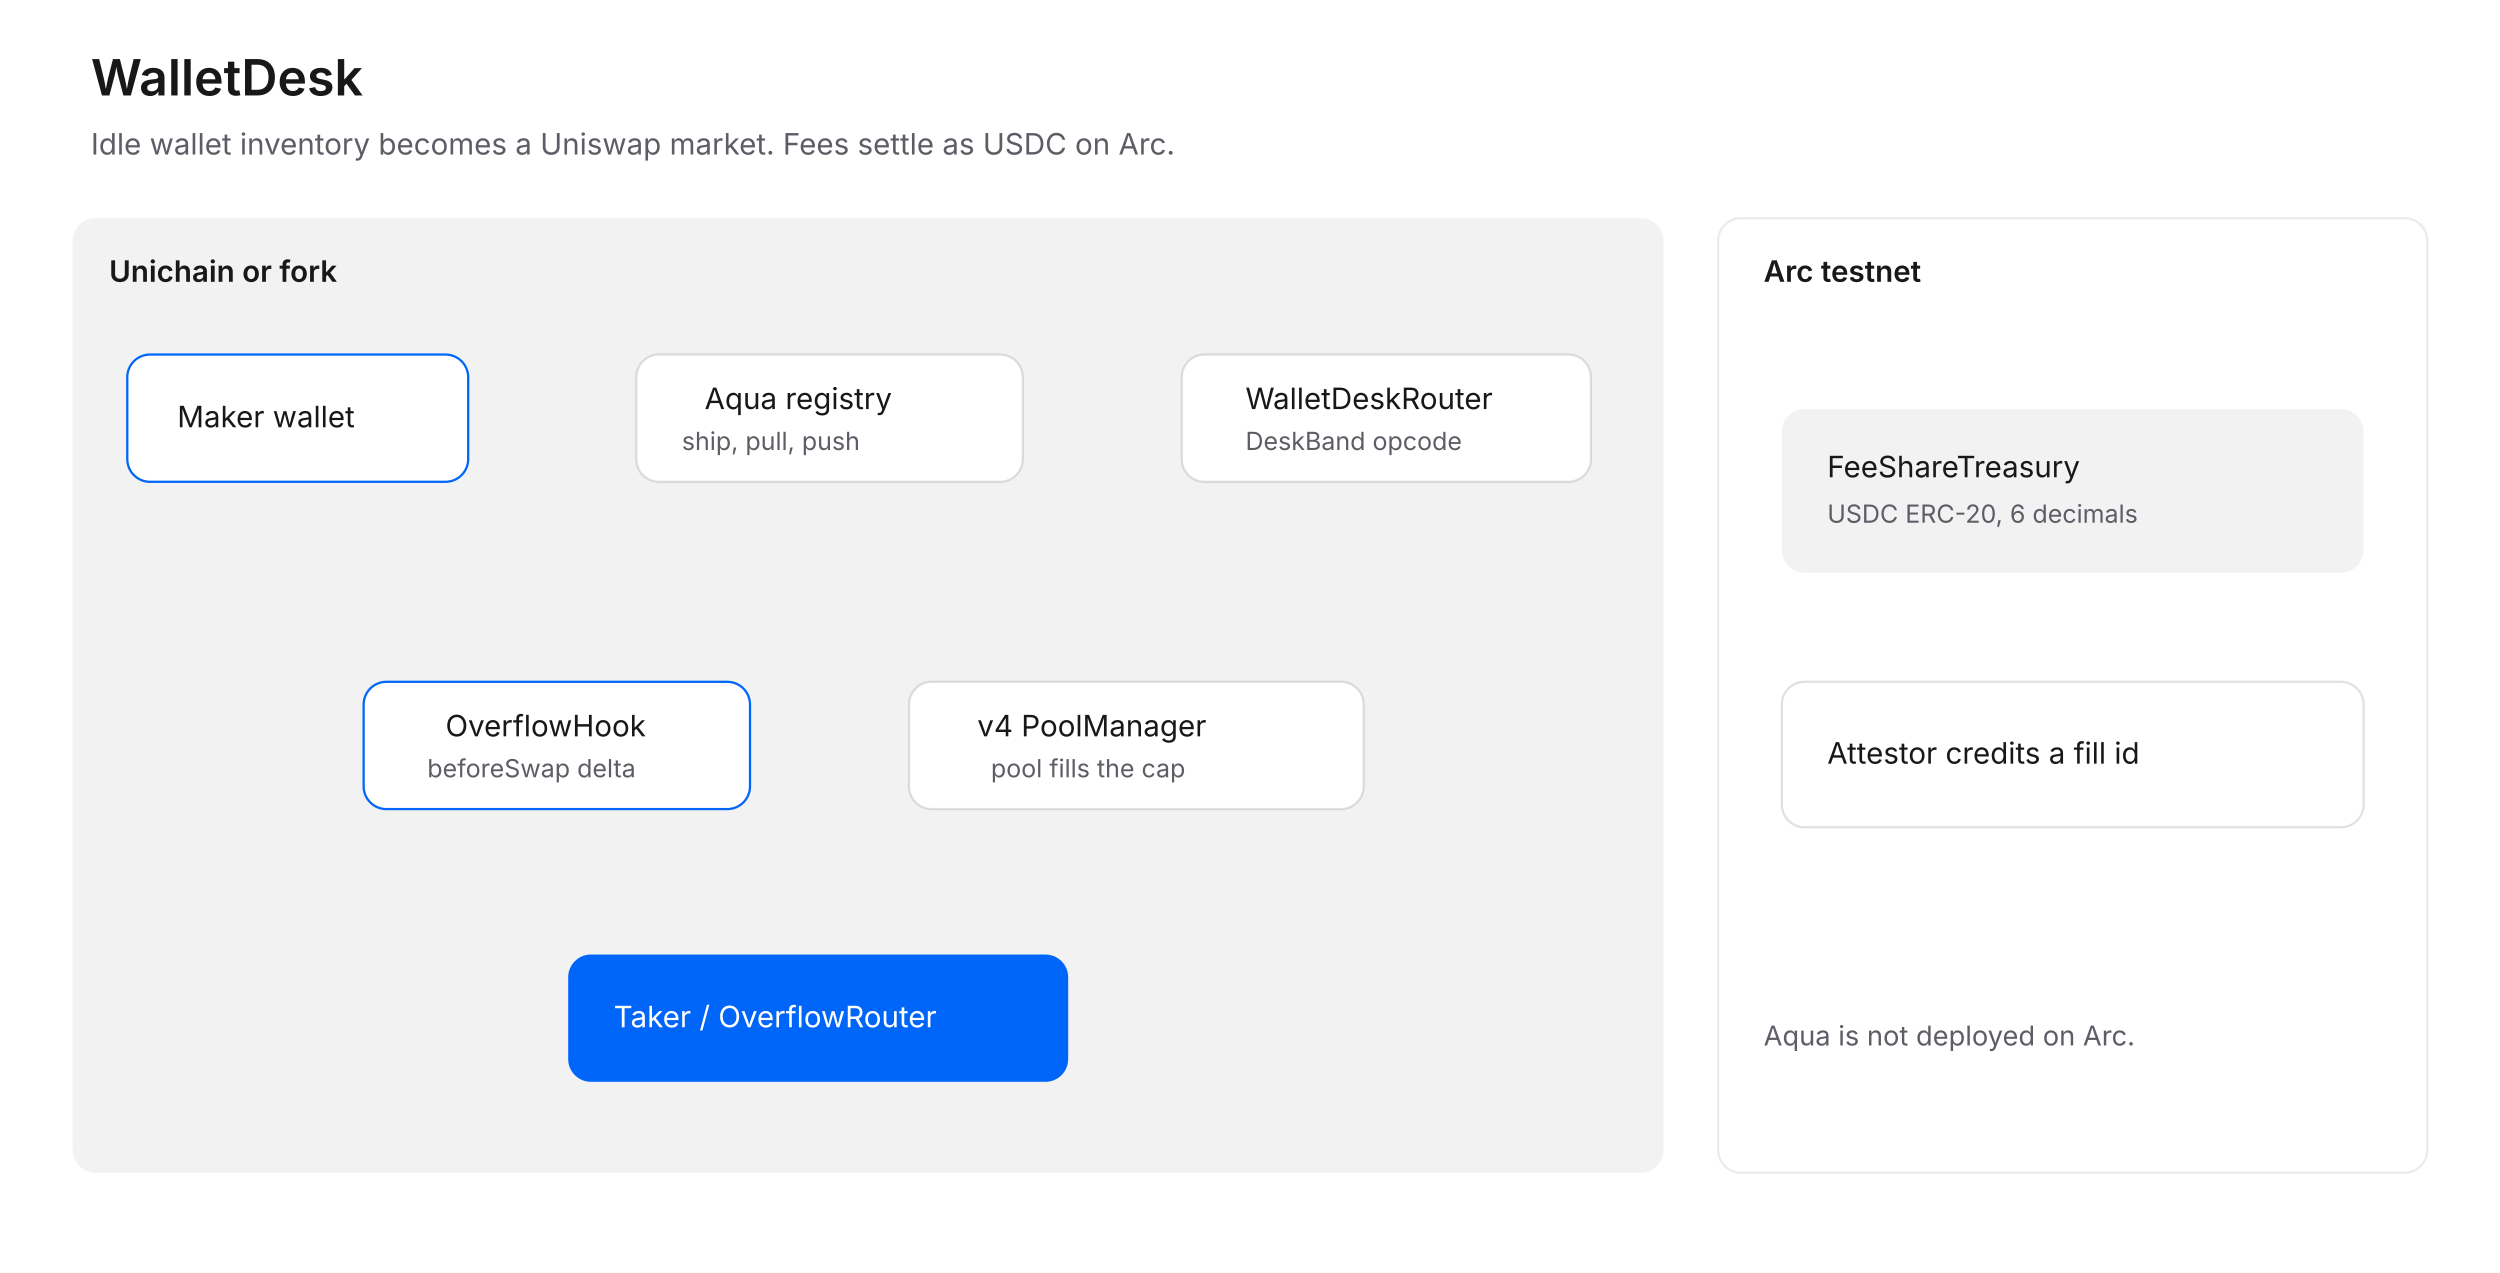
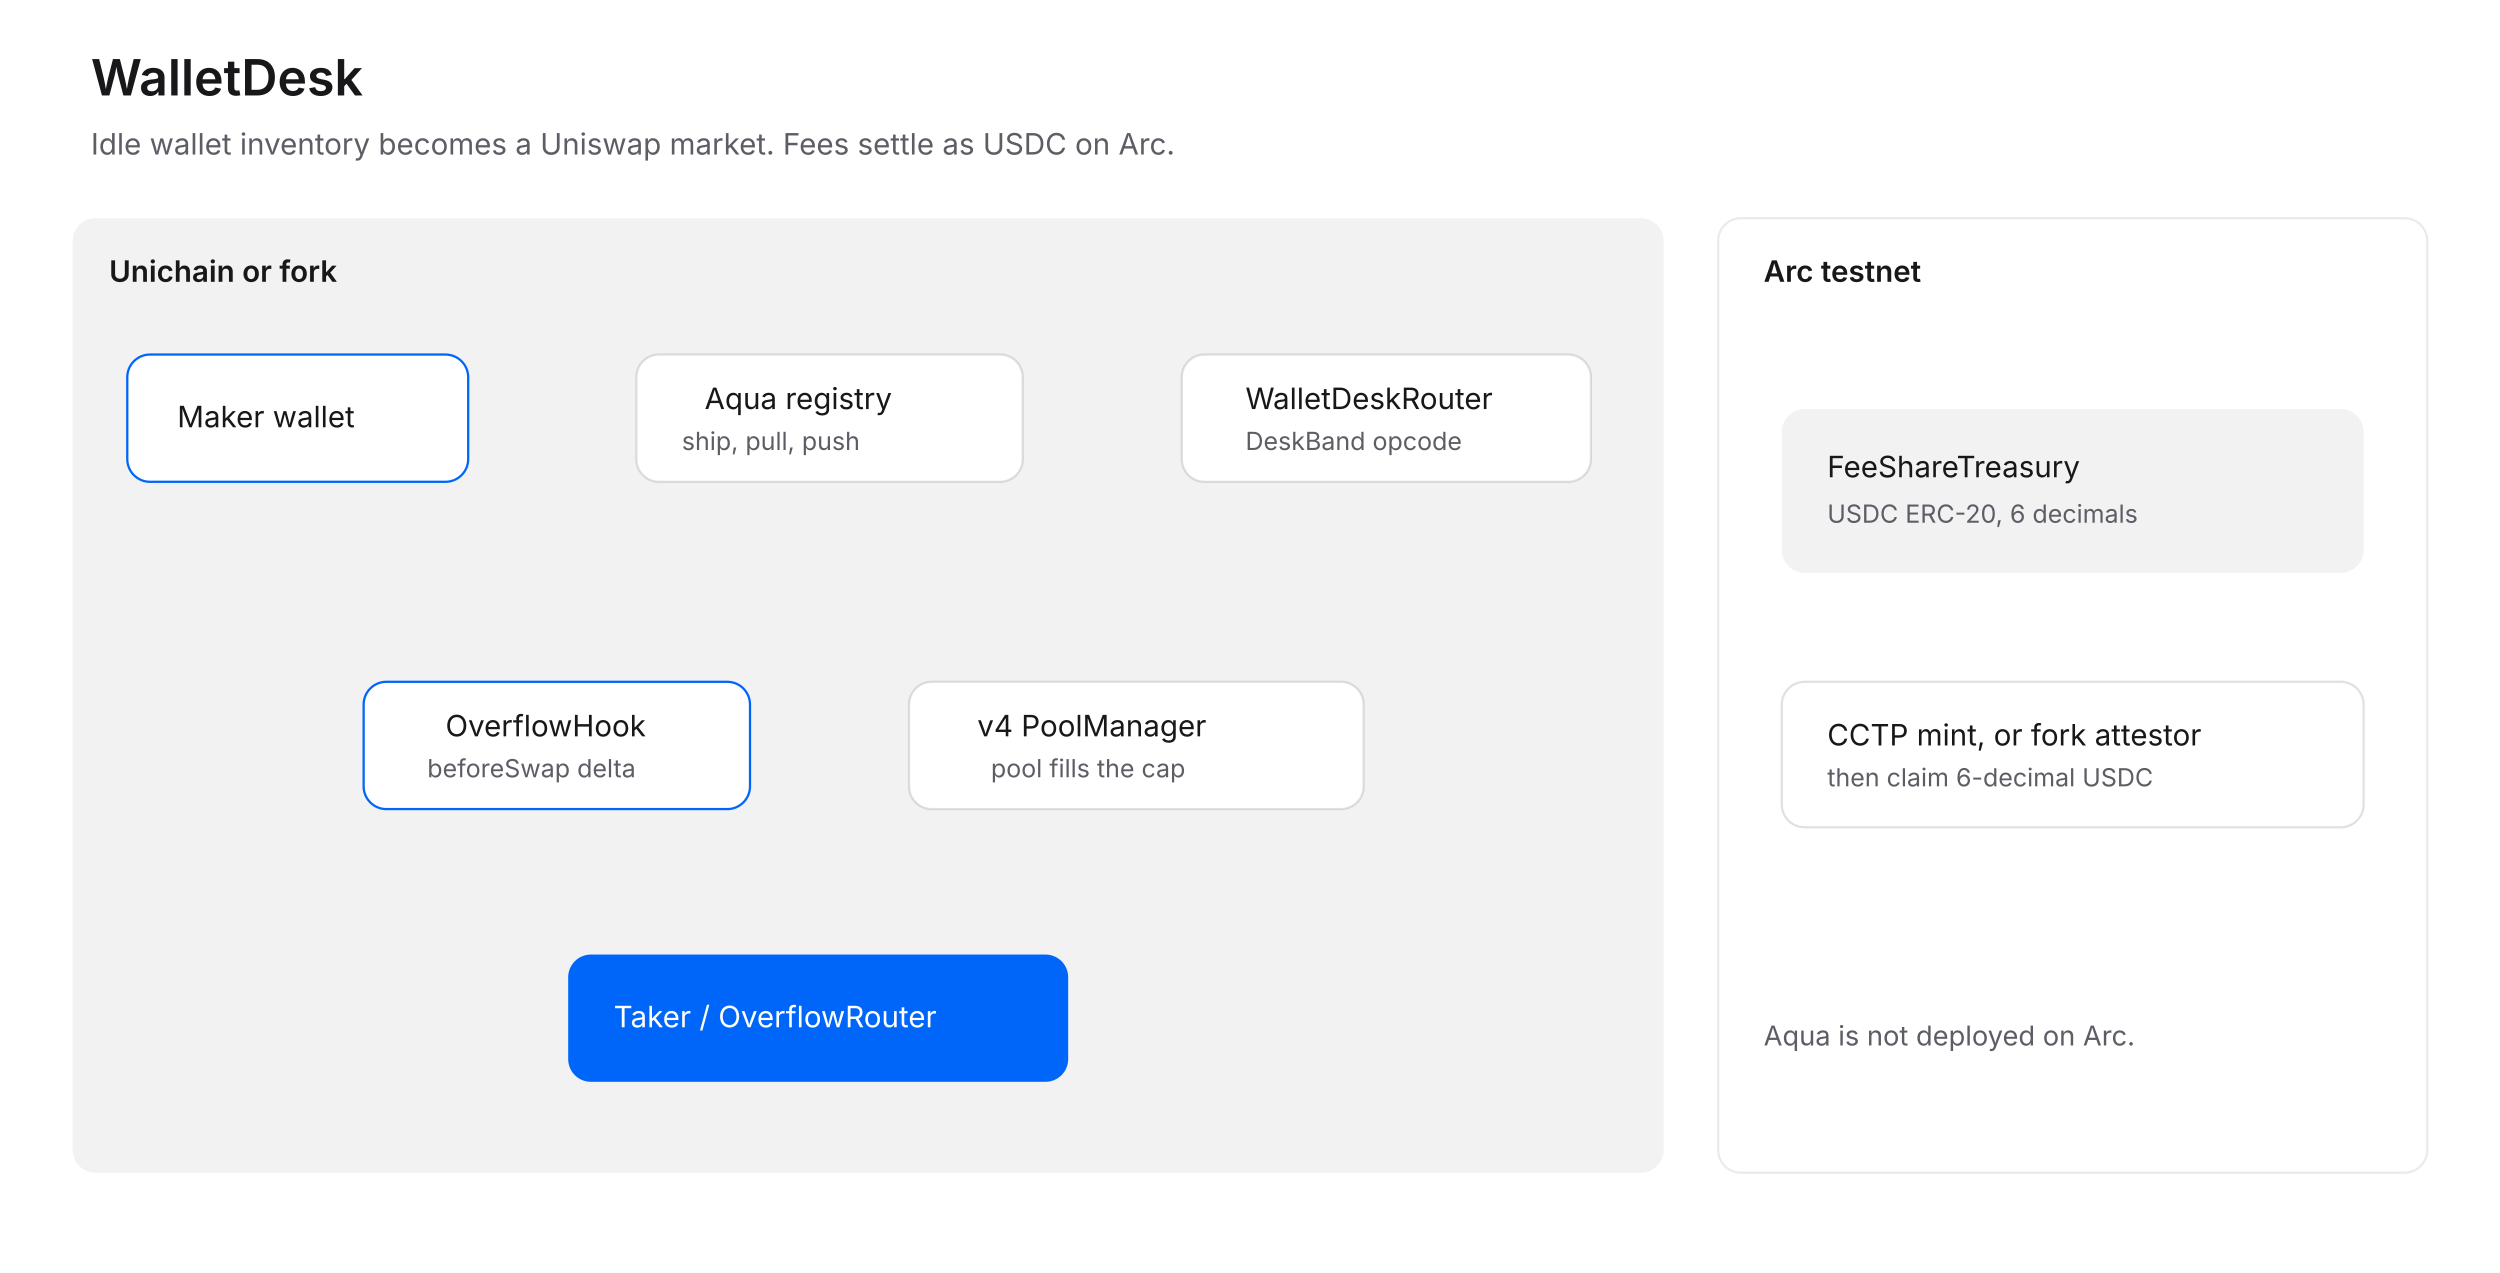
<svg xmlns="http://www.w3.org/2000/svg" width="1100" height="560" viewBox="0 0 1100 560">
  <rect width="1100" height="560" fill="#ffffff" />
  <text x="40" y="42" font-family="Inter, Arial, sans-serif" font-size="22" font-weight="600" fill="#18181B">WalletDesk</text>
  <text x="40" y="68" font-family="Inter, Arial, sans-serif" font-size="13" fill="#5D5D66">Idle wallet inventory becomes a Uniswap market. Fees settle as USDC on Arc.</text>
  <rect x="32" y="96" width="700" height="420" rx="10" fill="#F2F2F3" />
  <text x="48" y="124" font-family="Inter, Arial, sans-serif" font-size="13" font-weight="600" fill="#18181B">Unichain or fork</text>
  <g font-family="Inter, Arial, sans-serif" font-size="13" fill="#18181B">
    <rect x="56" y="156" width="150" height="56" rx="10" fill="#ffffff" stroke="#0066FA" />
    <text x="78" y="188">Maker wallet</text>
    <rect x="280" y="156" width="170" height="56" rx="10" fill="#ffffff" stroke="rgba(0,0,0,0.12)" />
    <text x="310" y="180">Aqua registry</text>
    <text x="300" y="198" font-size="11" fill="#5D5D66">ship, pull, push</text>
    <rect x="520" y="156" width="180" height="56" rx="10" fill="#ffffff" stroke="rgba(0,0,0,0.12)" />
    <text x="548" y="180">WalletDeskRouter</text>
    <text x="548" y="198" font-size="11" fill="#5D5D66">DeskBand opcode</text>
    <rect x="160" y="300" width="170" height="56" rx="10" fill="#ffffff" stroke="#0066FA" />
    <text x="196" y="324">OverflowHook</text>
    <text x="188" y="342" font-size="11" fill="#5D5D66">beforeSwap delta</text>
    <rect x="400" y="300" width="200" height="56" rx="10" fill="#ffffff" stroke="rgba(0,0,0,0.12)" />
    <text x="430" y="324">v4 PoolManager</text>
    <text x="436" y="342" font-size="11" fill="#5D5D66">pool fills the cap</text>
    <rect x="250" y="420" width="220" height="56" rx="10" fill="#0066FA" />
    <text x="270" y="452" fill="#ffffff">Taker / OverflowRouter</text>
  </g>
  <rect x="756" y="96" width="312" height="420" rx="10" fill="#ffffff" stroke="rgba(0,0,0,0.08)" />
  <text x="776" y="124" font-family="Inter, Arial, sans-serif" font-size="13" font-weight="600" fill="#18181B">Arc testnet</text>
  <rect x="784" y="180" width="256" height="72" rx="10" fill="#F2F2F3" />
  <text x="804" y="210" font-family="Inter, Arial, sans-serif" font-size="13" fill="#18181B">FeeShareTreasury</text>
  <text x="804" y="230" font-family="Inter, Arial, sans-serif" font-size="11" fill="#5D5D66">USDC ERC-20, 6 decimals</text>
  <rect x="784" y="300" width="256" height="64" rx="10" fill="#ffffff" stroke="rgba(0,0,0,0.12)" />
-   <text x="804" y="336" font-family="Inter, Arial, sans-serif" font-size="13" fill="#18181B">Attestor credits a fill id</text>
+   <text x="804" y="328" font-family="Inter, Arial, sans-serif" font-size="13" fill="#18181B">CCTP mint, or fork attestor</text>
+   <text x="804" y="346" font-family="Inter, Arial, sans-serif" font-size="11" fill="#5D5D66">then claim 6-decimal USDC</text>
  <text x="776" y="460" font-family="Inter, Arial, sans-serif" font-size="12" fill="#5D5D66">Aqua is not deployed on Arc.</text>
</svg>
